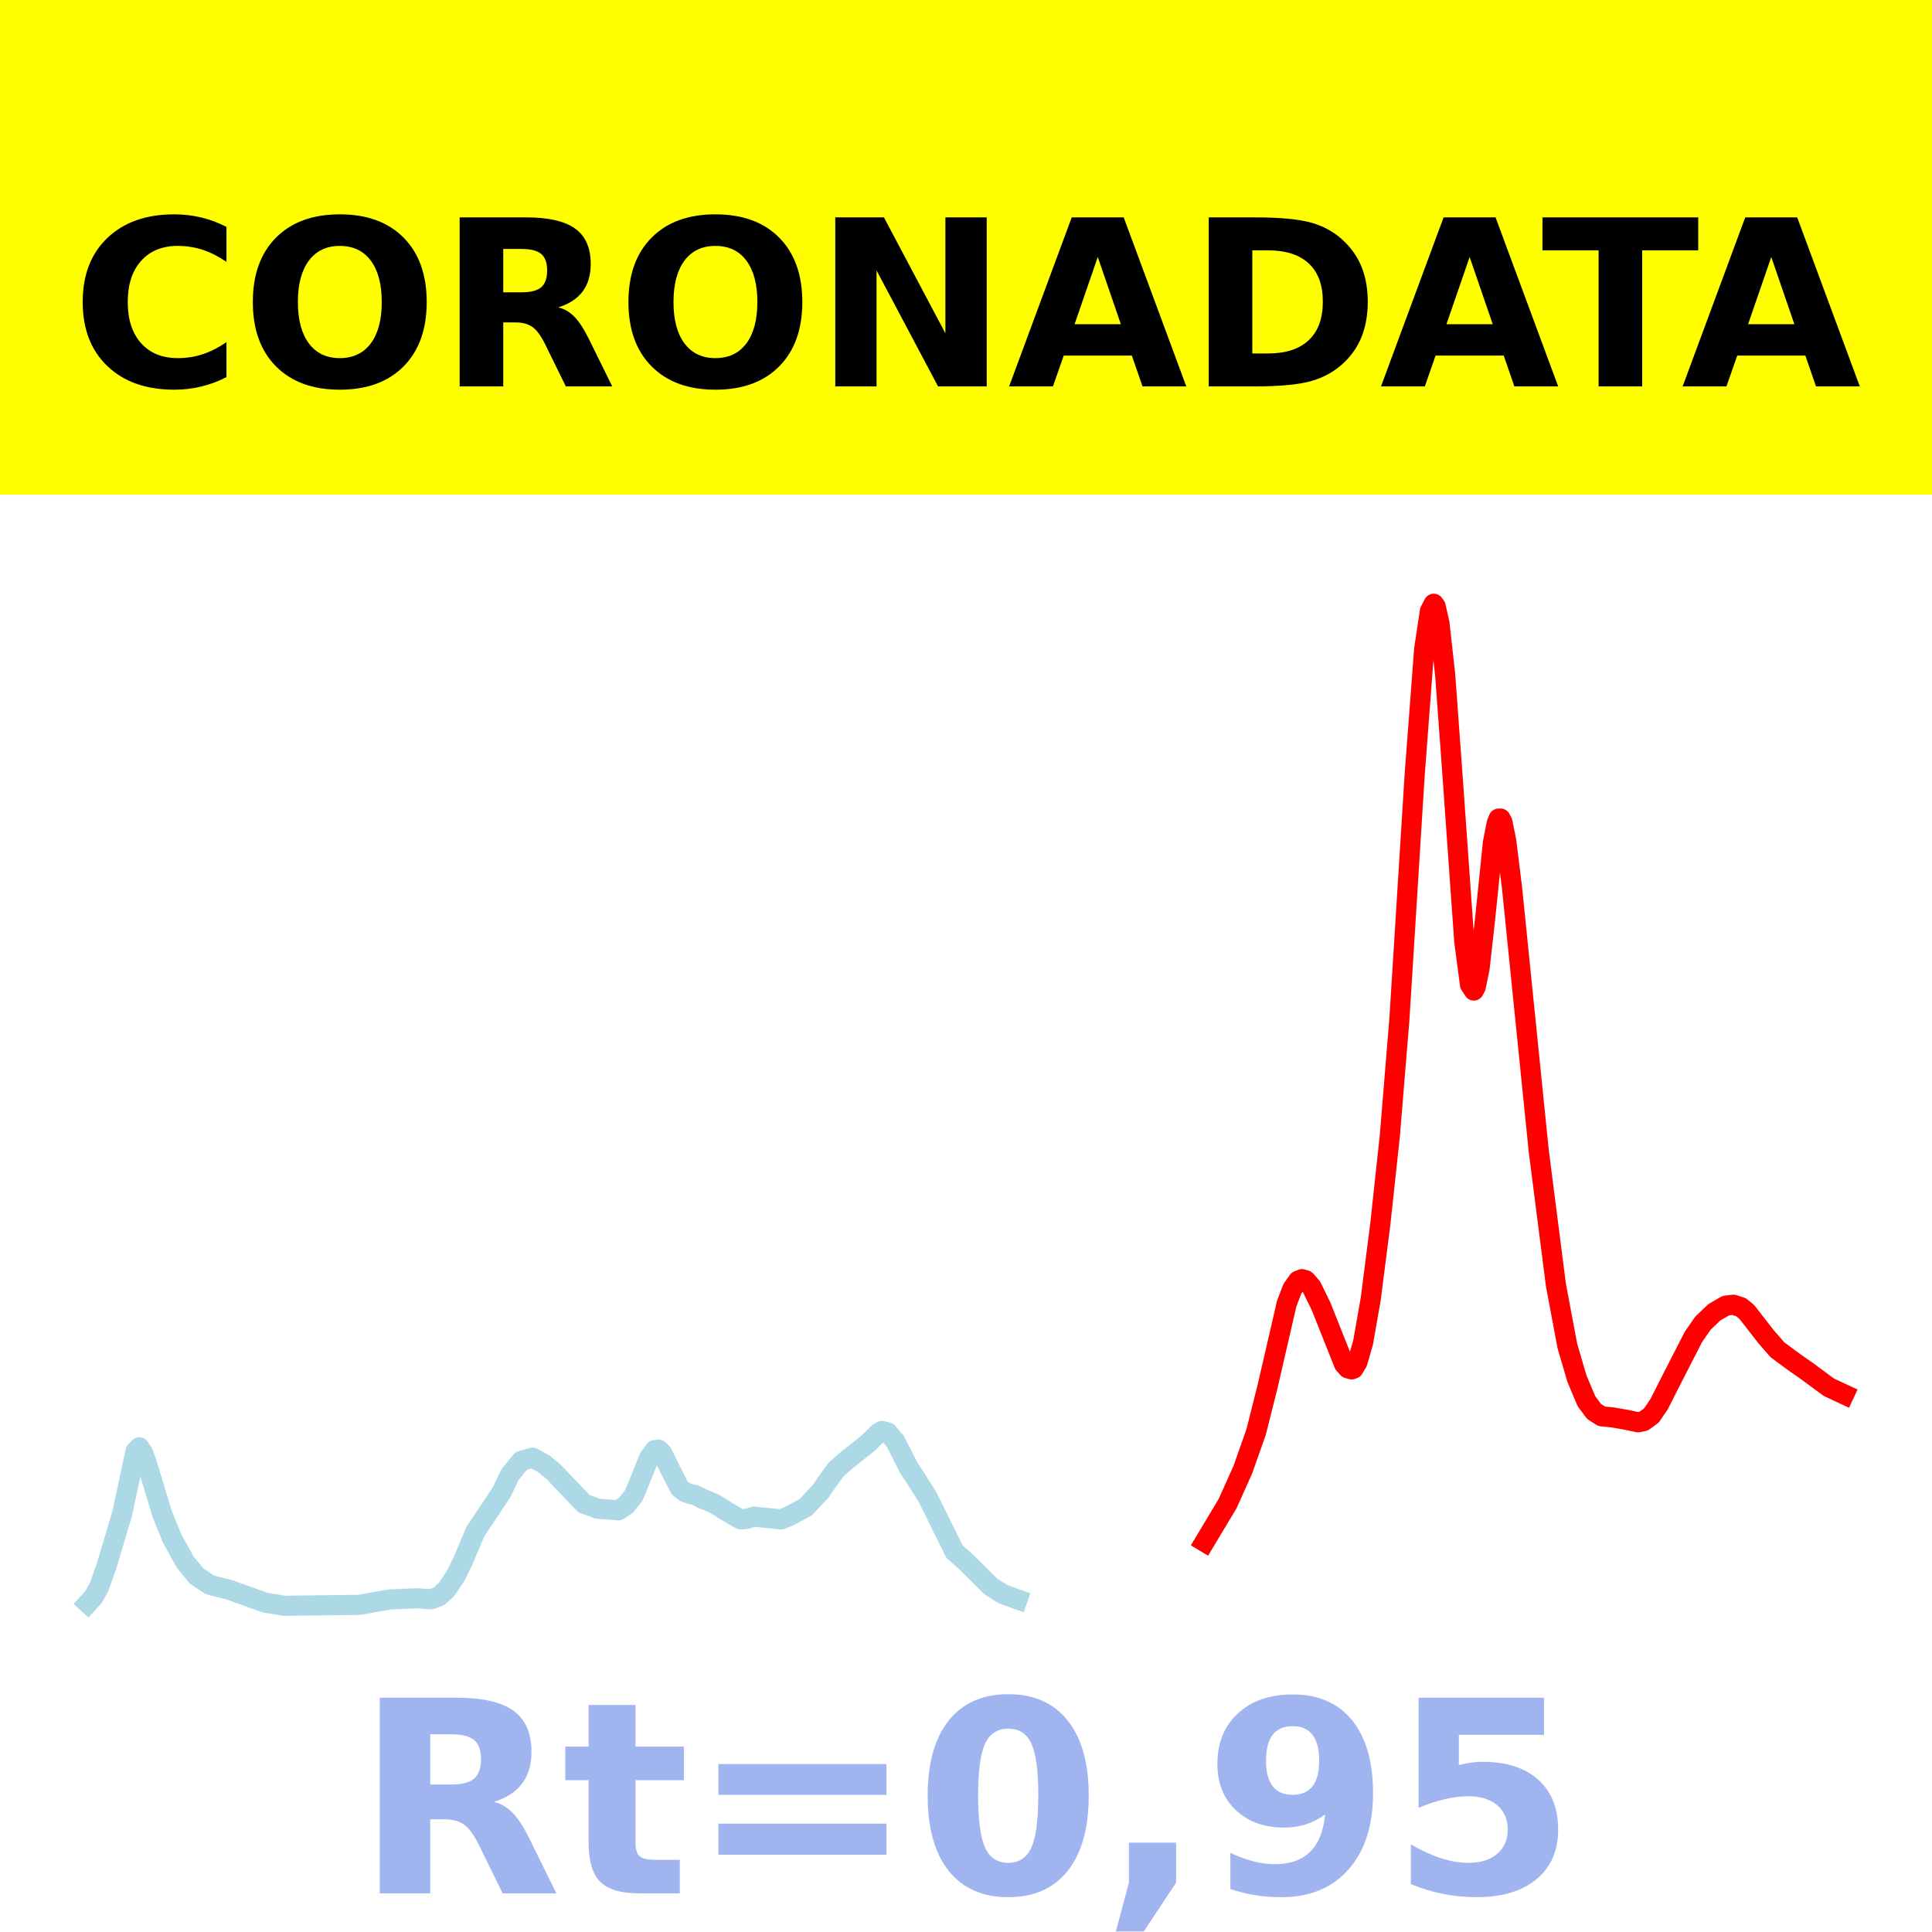
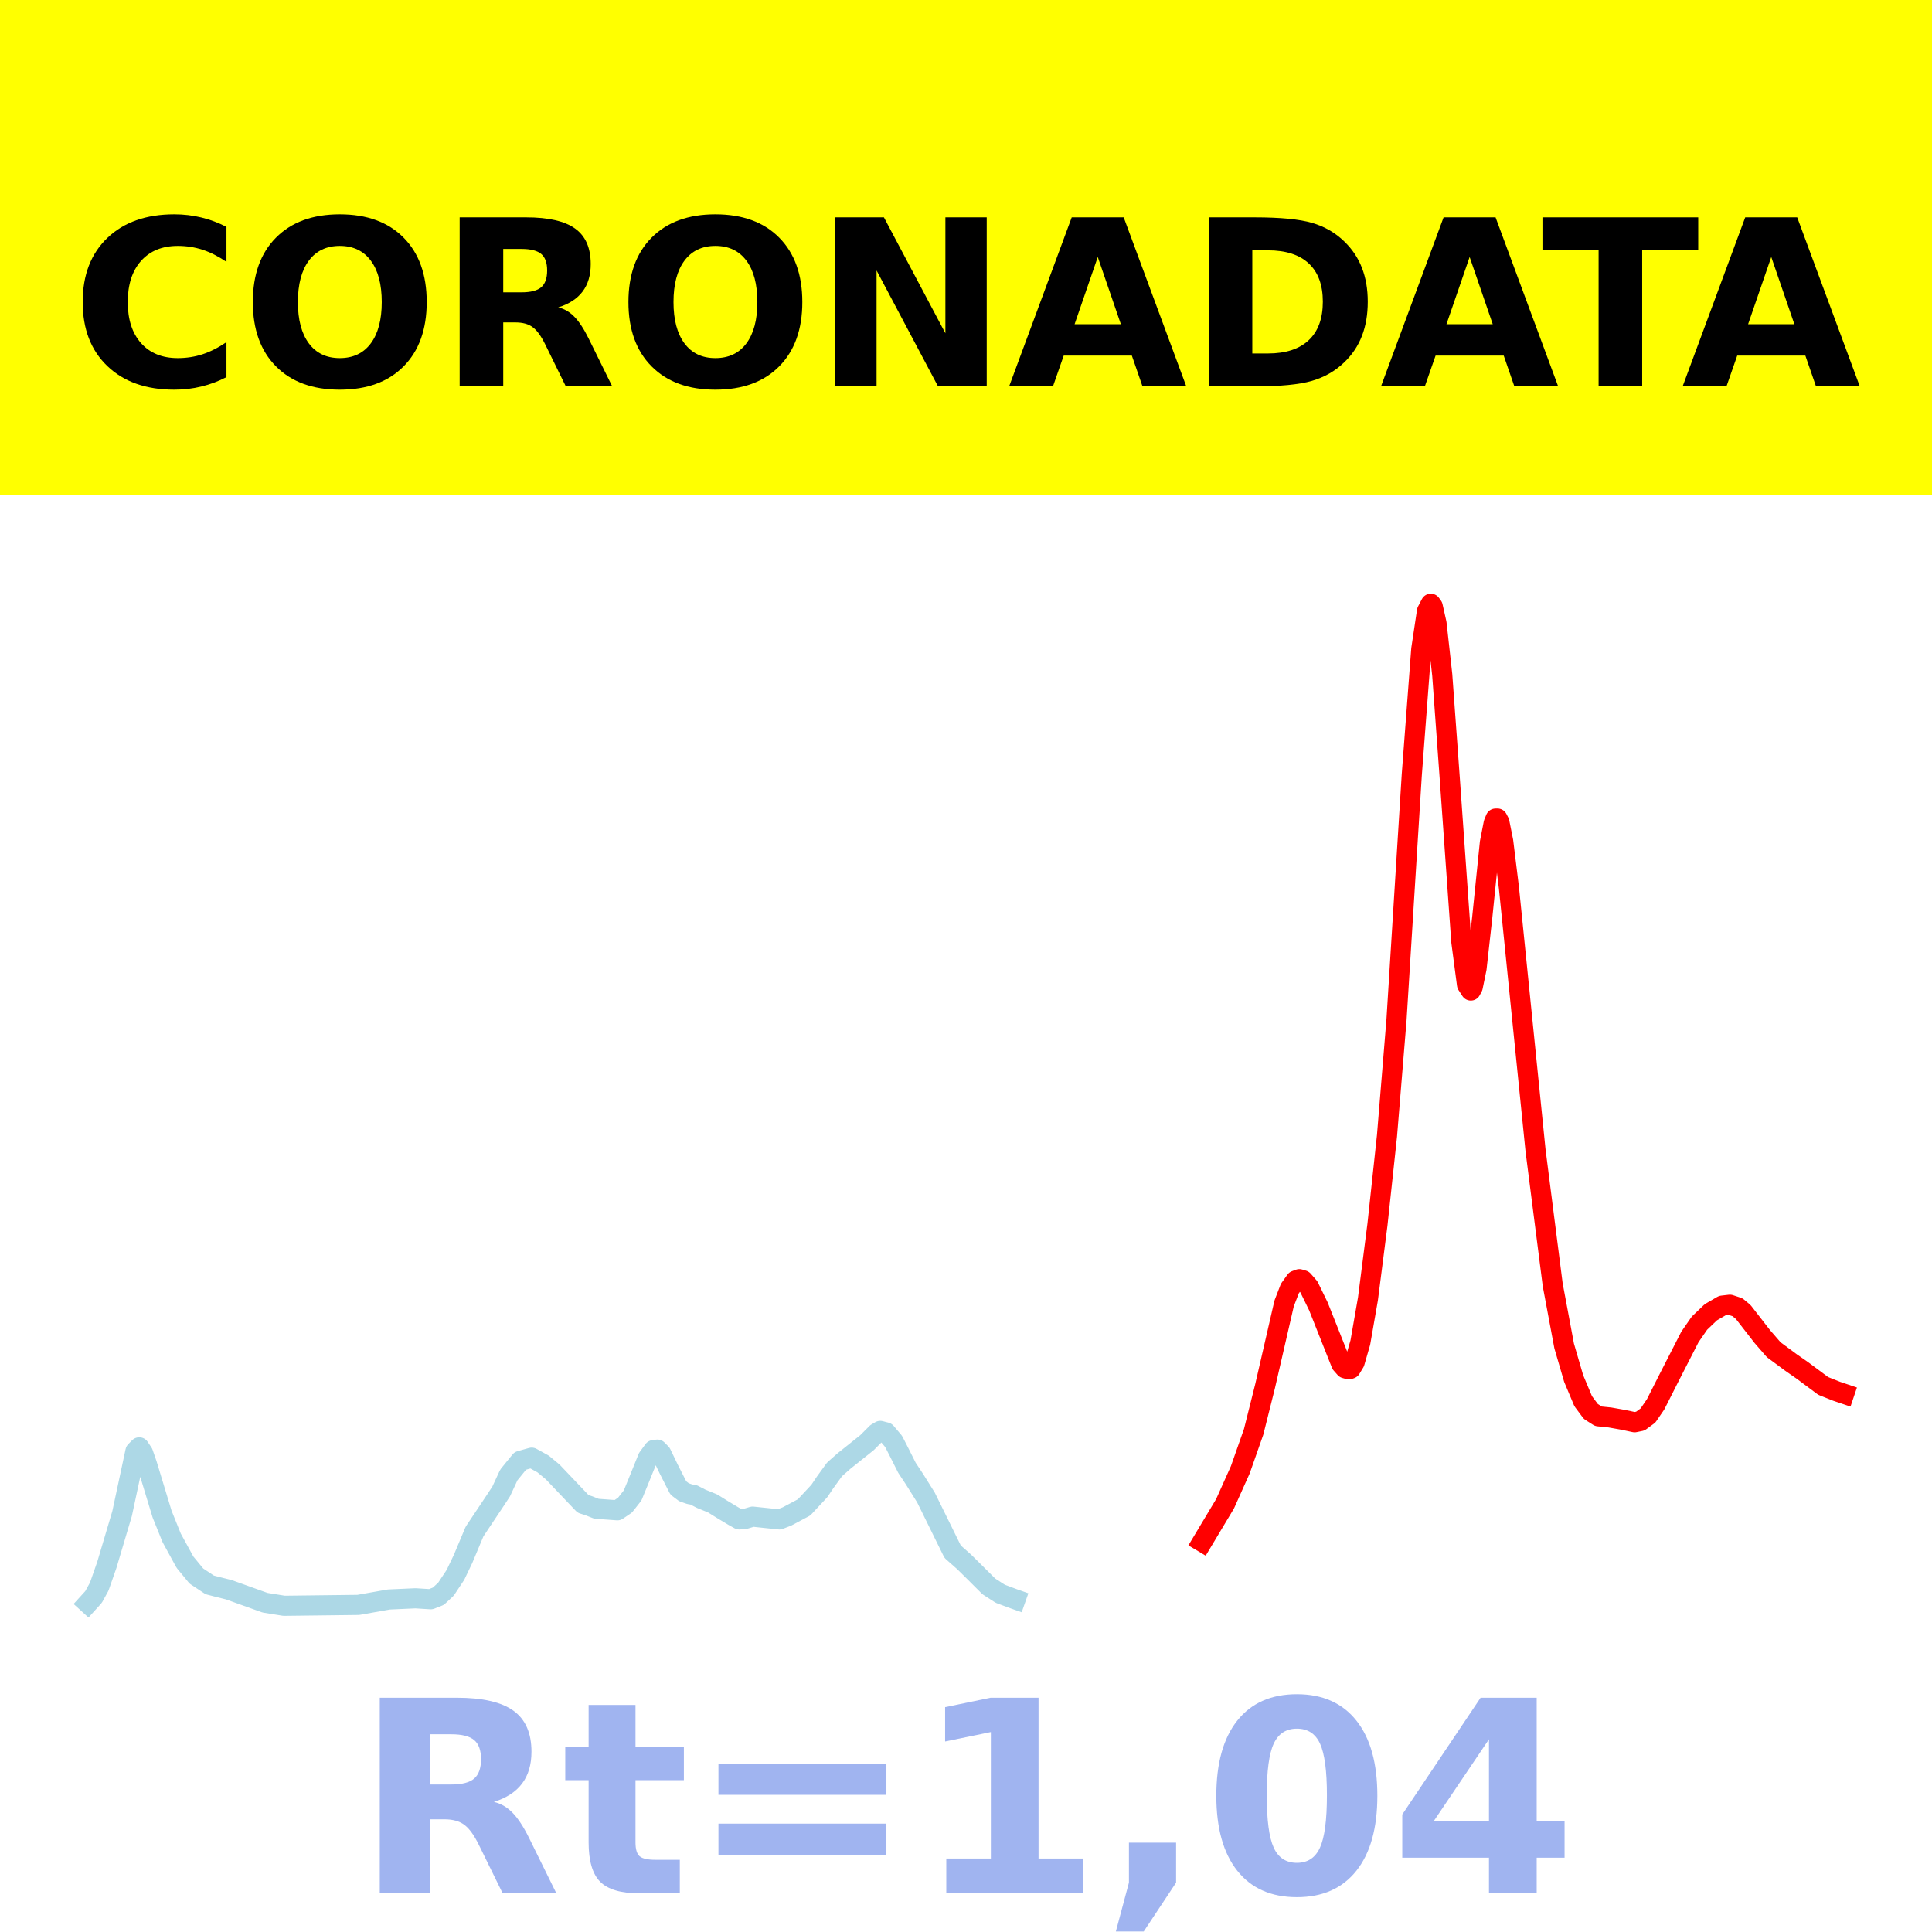
<svg xmlns="http://www.w3.org/2000/svg" xmlns:xlink="http://www.w3.org/1999/xlink" height="144pt" version="1.1" viewBox="0 0 144 144" width="144pt">
  <defs>
    <style type="text/css">*{stroke-linecap:butt;stroke-linejoin:round;}</style>
  </defs>
  <g id="figure_1">
    <g id="patch_1">
      <path d="M 0 144  L 144 144  L 144 0  L 0 0  z " style="fill:#ffffff;" />
    </g>
    <g id="axes_1">
      <g id="patch_2">
        <path d="M 0 144  L 144 144  L 144 0  L 0 0  z " style="fill:#ffffff;" />
      </g>
      <g id="line2d_1">
-         <path clip-path="url(#pcca91b7038)" d="M 6.545 119.5  L 6.972 119.031  L 7.399 118.256  L 7.968 116.631  L 9.107 112.81  L 10.103 108.165  L 10.387 107.878  L 10.672 108.301  L 10.957 109.119  L 12.095 112.857  L 12.806 114.619  L 13.802 116.435  L 14.656 117.47  L 15.652 118.128  L 16.221 118.275  L 17.075 118.488  L 19.779 119.456  L 21.202 119.685  L 26.751 119.619  L 29.028 119.217  L 31.02 119.127  L 32.158 119.199  L 32.727 118.975  L 33.296 118.45  L 34.008 117.377  L 34.577 116.188  L 35.431 114.154  L 36.996 111.811  L 37.423 111.161  L 37.992 109.936  L 38.846 108.886  L 39.7 108.646  L 40.553 109.117  L 41.265 109.705  L 43.542 112.093  L 43.968 112.229  L 44.538 112.453  L 46.103 112.568  L 46.672 112.182  L 47.241 111.458  L 47.668 110.418  L 48.379 108.662  L 48.806 108.081  L 49.091 108.047  L 49.375 108.334  L 49.945 109.512  L 50.656 110.905  L 51.083 111.225  L 51.51 111.371  L 51.794 111.417  L 52.364 111.711  L 53.217 112.056  L 53.929 112.499  L 54.783 113.01  L 55.209 113.248  L 55.636 113.211  L 56.206 113.04  L 58.198 113.248  L 58.767 113.029  L 60.047 112.35  L 61.186 111.131  L 61.613 110.497  L 62.324 109.517  L 63.036 108.892  L 64.743 107.532  L 65.455 106.821  L 65.739 106.652  L 66.166 106.764  L 66.735 107.436  L 67.162 108.269  L 67.731 109.399  L 68.3 110.256  L 69.154 111.617  L 71.146 115.656  L 72 116.409  L 72.711 117.11  L 73.85 118.242  L 74.704 118.791  L 75.7 119.162  L 75.842 119.212  L 75.842 119.212  " style="fill:none;stroke:#add8e6;stroke-linecap:square;stroke-width:1.5;" />
+         <path clip-path="url(#pb8d768fda9)" d="M 6.545 119.5  L 6.971 119.031  L 7.397 118.256  L 7.965 116.631  L 9.101 112.81  L 10.095 108.165  L 10.379 107.878  L 10.663 108.301  L 10.947 109.119  L 12.083 112.857  L 12.793 114.619  L 13.787 116.435  L 14.639 117.47  L 15.632 118.128  L 16.2 118.275  L 17.052 118.488  L 19.75 119.456  L 21.17 119.685  L 26.707 119.619  L 28.979 119.217  L 30.967 119.127  L 32.103 119.199  L 32.67 118.975  L 33.238 118.45  L 33.948 117.377  L 34.516 116.188  L 35.368 114.154  L 36.93 111.811  L 37.356 111.161  L 37.924 109.936  L 38.776 108.886  L 39.628 108.646  L 40.48 109.117  L 41.19 109.705  L 43.461 112.093  L 43.887 112.229  L 44.455 112.453  L 46.017 112.568  L 46.585 112.182  L 47.153 111.458  L 47.579 110.418  L 48.289 108.662  L 48.715 108.081  L 48.999 108.047  L 49.283 108.334  L 49.851 109.512  L 50.56 110.905  L 50.986 111.225  L 51.412 111.371  L 51.696 111.417  L 52.264 111.711  L 53.116 112.056  L 53.826 112.499  L 54.678 113.01  L 55.104 113.248  L 55.53 113.211  L 56.098 113.04  L 58.086 113.248  L 58.654 113.029  L 59.931 112.35  L 61.067 111.131  L 61.493 110.497  L 62.203 109.517  L 62.913 108.892  L 64.617 107.532  L 65.327 106.821  L 65.611 106.652  L 66.037 106.764  L 66.605 107.436  L 67.031 108.269  L 67.599 109.399  L 68.166 110.256  L 69.018 111.617  L 71.006 115.656  L 71.858 116.409  L 72.568 117.11  L 73.704 118.242  L 74.556 118.791  L 75.55 119.162  L 75.692 119.212  L 75.692 119.212  " style="fill:none;stroke:#add8e6;stroke-linecap:square;stroke-width:1.5;" />
      </g>
      <g id="line2d_2">
-         <path clip-path="url(#pcca91b7038)" d="M 89.787 114.924  L 91.494 112.079  L 92.632 109.546  L 93.628 106.718  L 94.482 103.322  L 95.905 97.153  L 96.332 96.045  L 96.759 95.449  L 97.043 95.342  L 97.328 95.428  L 97.755 95.917  L 98.466 97.371  L 100.174 101.663  L 100.458 101.984  L 100.743 102.065  L 100.885 102.012  L 101.17 101.542  L 101.597 100.064  L 102.166 96.814  L 102.877 91.265  L 103.589 84.664  L 104.3 76.002  L 105.439 57.779  L 106.15 48.382  L 106.577 45.545  L 106.862 45  L 107.004 45.194  L 107.289 46.46  L 107.715 50.294  L 108.285 58.113  L 109.138 70.163  L 109.565 73.391  L 109.85 73.828  L 109.992 73.565  L 110.277 72.188  L 110.704 68.374  L 111.273 62.812  L 111.557 61.356  L 111.7 61.013  L 111.842 61.011  L 111.984 61.286  L 112.269 62.703  L 112.696 66.157  L 114.688 85.77  L 115.968 95.768  L 116.822 100.32  L 117.534 102.75  L 118.245 104.44  L 118.814 105.202  L 119.383 105.564  L 120.237 105.651  L 121.233 105.826  L 122.087 106.008  L 122.514 105.92  L 123.083 105.505  L 123.652 104.674  L 124.648 102.708  L 126.213 99.654  L 126.925 98.625  L 127.779 97.809  L 128.632 97.314  L 129.202 97.248  L 129.771 97.435  L 130.198 97.788  L 131.621 99.617  L 132.474 100.6  L 133.755 101.546  L 134.609 102.14  L 136.316 103.399  L 137.455 103.93  L 137.455 103.93  " style="fill:none;stroke:#ff0000;stroke-linecap:square;stroke-width:1.5;" />
+         <path clip-path="url(#pb8d768fda9)" d="M 89.606 114.924  L 91.31 112.079  L 92.446 109.546  L 93.44 106.718  L 94.291 103.322  L 95.711 97.153  L 96.137 96.045  L 96.563 95.449  L 96.847 95.342  L 97.131 95.428  L 97.557 95.917  L 98.267 97.371  L 99.971 101.663  L 100.255 101.984  L 100.539 102.065  L 100.681 102.012  L 100.965 101.542  L 101.391 100.064  L 101.959 96.814  L 102.669 91.265  L 103.378 84.664  L 104.088 76.002  L 105.224 57.779  L 105.934 48.382  L 106.36 45.545  L 106.644 45  L 106.786 45.194  L 107.07 46.46  L 107.496 50.294  L 108.064 58.113  L 108.916 70.163  L 109.342 73.391  L 109.626 73.828  L 109.768 73.565  L 110.052 72.188  L 110.478 68.374  L 111.046 62.812  L 111.33 61.356  L 111.472 61.013  L 111.613 61.011  L 111.755 61.286  L 112.039 62.703  L 112.465 66.157  L 114.453 85.77  L 115.731 95.768  L 116.583 100.32  L 117.293 102.75  L 118.003 104.44  L 118.571 105.202  L 119.139 105.564  L 119.991 105.651  L 120.984 105.826  L 121.836 106.008  L 122.262 105.92  L 122.83 105.505  L 123.398 104.674  L 124.392 102.708  L 125.954 99.654  L 126.664 98.625  L 127.516 97.809  L 128.368 97.314  L 128.936 97.248  L 129.503 97.435  L 129.929 97.788  L 131.349 99.617  L 132.201 100.6  L 133.479 101.546  L 134.331 102.139  L 135.893 103.301  L 136.887 103.697  L 137.455 103.889  L 137.455 103.889  " style="fill:none;stroke:#ff0000;stroke-linecap:square;stroke-width:1.5;" />
      </g>
      <g id="patch_3">
        <path d="M 0 144  L 0 0  " style="fill:none;stroke:#ffffff;stroke-linecap:square;stroke-linejoin:miter;stroke-width:0.8;" />
      </g>
      <g id="patch_4">
        <path d="M 144 144  L 144 0  " style="fill:none;stroke:#ffffff;stroke-linecap:square;stroke-linejoin:miter;stroke-width:0.8;" />
      </g>
      <g id="patch_5">
        <path d="M 0 144  L 144 144  " style="fill:none;stroke:#ffffff;stroke-linecap:square;stroke-linejoin:miter;stroke-width:0.8;" />
      </g>
      <g id="patch_6">
        <path d="M 0 0  L 144 0  " style="fill:none;stroke:#ffffff;stroke-linecap:square;stroke-linejoin:miter;stroke-width:0.8;" />
      </g>
    </g>
    <g id="text_1">
      <g id="patch_7">
        <path d="M -64.848 36.368  L 208.848 36.368  L 208.848 -7.654  L -64.848 -7.654  z " style="fill:#ffff00;stroke:#ffff00;stroke-linejoin:miter;" />
      </g>
      <g transform="translate(72 9.45018)scale(0.1728 -0.1728)" />
      <g transform="translate(-60.87375 28.8)scale(0.1728 -0.1728)">
        <defs>
          <path id="DejaVuSans-Bold-32" />
          <path d="M 67 4  Q 61.812 1.312 56.203 -0.047  Q 50.594 -1.422 44.484 -1.422  Q 26.266 -1.422 15.625 8.766  Q 4.984 18.953 4.984 36.375  Q 4.984 53.859 15.625 64.031  Q 26.266 74.219 44.484 74.219  Q 50.594 74.219 56.203 72.844  Q 61.812 71.484 67 68.797  L 67 53.719  Q 61.766 57.281 56.688 58.938  Q 51.609 60.594 46 60.594  Q 35.938 60.594 30.172 54.141  Q 24.422 47.703 24.422 36.375  Q 24.422 25.094 30.172 18.641  Q 35.938 12.203 46 12.203  Q 51.609 12.203 56.688 13.859  Q 61.766 15.531 67 19.094  z " id="DejaVuSans-Bold-67" />
          <path d="M 42.484 60.594  Q 33.891 60.594 29.156 54.25  Q 24.422 47.906 24.422 36.375  Q 24.422 24.906 29.156 18.547  Q 33.891 12.203 42.484 12.203  Q 51.125 12.203 55.859 18.547  Q 60.594 24.906 60.594 36.375  Q 60.594 47.906 55.859 54.25  Q 51.125 60.594 42.484 60.594  z M 42.484 74.219  Q 60.062 74.219 70.016 64.156  Q 79.984 54.109 79.984 36.375  Q 79.984 18.703 70.016 8.641  Q 60.062 -1.422 42.484 -1.422  Q 24.953 -1.422 14.969 8.641  Q 4.984 18.703 4.984 36.375  Q 4.984 54.109 14.969 64.156  Q 24.953 74.219 42.484 74.219  z " id="DejaVuSans-Bold-79" />
          <path d="M 35.891 40.578  Q 41.797 40.578 44.359 42.766  Q 46.922 44.969 46.922 50  Q 46.922 54.984 44.359 57.125  Q 41.797 59.281 35.891 59.281  L 27.984 59.281  L 27.984 40.578  z M 27.984 27.594  L 27.984 0  L 9.188 0  L 9.188 72.906  L 37.891 72.906  Q 52.297 72.906 59 68.062  Q 65.719 63.234 65.719 52.781  Q 65.719 45.562 62.219 40.922  Q 58.734 36.281 51.703 34.078  Q 55.562 33.203 58.609 30.094  Q 61.672 27 64.797 20.703  L 75 0  L 54.984 0  L 46.094 18.109  Q 43.406 23.578 40.641 25.578  Q 37.891 27.594 33.297 27.594  z " id="DejaVuSans-Bold-82" />
          <path d="M 9.188 72.906  L 30.172 72.906  L 56.688 22.906  L 56.688 72.906  L 74.516 72.906  L 74.516 0  L 53.516 0  L 27 50  L 27 0  L 9.188 0  z " id="DejaVuSans-Bold-78" />
          <path d="M 53.422 13.281  L 24.031 13.281  L 19.391 0  L 0.484 0  L 27.484 72.906  L 49.906 72.906  L 76.906 0  L 58.016 0  z M 28.719 26.812  L 48.688 26.812  L 38.719 55.812  z " id="DejaVuSans-Bold-65" />
          <path d="M 27.984 58.688  L 27.984 14.203  L 34.719 14.203  Q 46.234 14.203 52.312 19.922  Q 58.406 25.641 58.406 36.531  Q 58.406 47.359 52.344 53.016  Q 46.297 58.688 34.719 58.688  z M 9.188 72.906  L 29 72.906  Q 45.609 72.906 53.734 70.531  Q 61.859 68.172 67.672 62.5  Q 72.797 57.562 75.281 51.109  Q 77.781 44.672 77.781 36.531  Q 77.781 28.266 75.281 21.797  Q 72.797 15.328 67.672 10.406  Q 61.812 4.734 53.609 2.359  Q 45.406 0 29 0  L 9.188 0  z " id="DejaVuSans-Bold-68" />
          <path d="M 0.484 72.906  L 67.672 72.906  L 67.672 58.688  L 43.5 58.688  L 43.5 0  L 24.703 0  L 24.703 58.688  L 0.484 58.688  z " id="DejaVuSans-Bold-84" />
        </defs>
        <use xlink:href="#DejaVuSans-Bold-32" />
        <use x="34.814" xlink:href="#DejaVuSans-Bold-32" />
        <use x="69.629" xlink:href="#DejaVuSans-Bold-32" />
        <use x="104.443" xlink:href="#DejaVuSans-Bold-32" />
        <use x="139.258" xlink:href="#DejaVuSans-Bold-32" />
        <use x="174.072" xlink:href="#DejaVuSans-Bold-32" />
        <use x="208.887" xlink:href="#DejaVuSans-Bold-32" />
        <use x="243.701" xlink:href="#DejaVuSans-Bold-32" />
        <use x="278.516" xlink:href="#DejaVuSans-Bold-32" />
        <use x="313.33" xlink:href="#DejaVuSans-Bold-32" />
        <use x="348.145" xlink:href="#DejaVuSans-Bold-32" />
        <use x="382.959" xlink:href="#DejaVuSans-Bold-67" />
        <use x="456.348" xlink:href="#DejaVuSans-Bold-79" />
        <use x="541.357" xlink:href="#DejaVuSans-Bold-82" />
        <use x="618.359" xlink:href="#DejaVuSans-Bold-79" />
        <use x="703.369" xlink:href="#DejaVuSans-Bold-78" />
        <use x="787.061" xlink:href="#DejaVuSans-Bold-65" />
        <use x="864.453" xlink:href="#DejaVuSans-Bold-68" />
        <use x="947.461" xlink:href="#DejaVuSans-Bold-65" />
        <use x="1017.104" xlink:href="#DejaVuSans-Bold-84" />
        <use x="1077.566" xlink:href="#DejaVuSans-Bold-65" />
        <use x="1154.959" xlink:href="#DejaVuSans-Bold-32" />
        <use x="1189.773" xlink:href="#DejaVuSans-Bold-32" />
        <use x="1224.588" xlink:href="#DejaVuSans-Bold-32" />
        <use x="1259.402" xlink:href="#DejaVuSans-Bold-32" />
        <use x="1294.217" xlink:href="#DejaVuSans-Bold-32" />
        <use x="1329.031" xlink:href="#DejaVuSans-Bold-32" />
        <use x="1363.846" xlink:href="#DejaVuSans-Bold-32" />
        <use x="1398.66" xlink:href="#DejaVuSans-Bold-32" />
        <use x="1433.475" xlink:href="#DejaVuSans-Bold-32" />
        <use x="1468.289" xlink:href="#DejaVuSans-Bold-32" />
        <use x="1503.104" xlink:href="#DejaVuSans-Bold-32" />
      </g>
    </g>
    <g id="text_2">
      <g style="fill:#4169e1;opacity:0.5;" transform="translate(26.46875 141.12)scale(0.2 -0.2)">
        <defs>
          <path d="M 27.484 70.219  L 27.484 54.688  L 45.516 54.688  L 45.516 42.188  L 27.484 42.188  L 27.484 19  Q 27.484 15.188 29 13.844  Q 30.516 12.5 35.016 12.5  L 44 12.5  L 44 0  L 29 0  Q 18.656 0 14.328 4.312  Q 10.016 8.641 10.016 19  L 10.016 42.188  L 1.312 42.188  L 1.312 54.688  L 10.016 54.688  L 10.016 70.219  z " id="DejaVuSans-Bold-116" />
          <path d="M 10.594 48.188  L 73.188 48.188  L 73.188 36.719  L 10.594 36.719  z M 10.594 25.984  L 73.188 25.984  L 73.188 14.406  L 10.594 14.406  z " id="DejaVuSans-Bold-61" />
+           <path d="M 11.719 12.984  L 28.328 12.984  L 28.328 60.109  L 11.281 56.594  L 11.281 69.391  L 28.219 72.906  L 46.094 72.906  L 46.094 12.984  L 62.703 12.984  L 62.703 0  L 11.719 0  z " id="DejaVuSans-Bold-49" />
+           <path d="M 10.203 18.891  L 27.781 18.891  L 27.781 4  L 15.719 -14.203  L 5.328 -14.203  L 10.203 4  z " id="DejaVuSans-Bold-44" />
          <path d="M 46 36.531  Q 46 50.203 43.438 55.781  Q 40.875 61.375 34.812 61.375  Q 28.766 61.375 26.172 55.781  Q 23.578 50.203 23.578 36.531  Q 23.578 22.703 26.172 17.031  Q 28.766 11.375 34.812 11.375  Q 40.828 11.375 43.406 17.031  Q 46 22.703 46 36.531  z M 64.797 36.375  Q 64.797 18.266 56.984 8.422  Q 49.172 -1.422 34.812 -1.422  Q 20.406 -1.422 12.594 8.422  Q 4.781 18.266 4.781 36.375  Q 4.781 54.547 12.594 64.375  Q 20.406 74.219 34.812 74.219  Q 49.172 74.219 56.984 64.375  Q 64.797 54.547 64.797 36.375  z " id="DejaVuSans-Bold-48" />
-           <path d="M 10.203 18.891  L 27.781 18.891  L 27.781 4  L 15.719 -14.203  L 5.328 -14.203  L 10.203 4  z " id="DejaVuSans-Bold-44" />
-           <path d="M 10.016 1.609  L 10.016 15.094  Q 14.5 12.984 18.594 11.938  Q 22.703 10.891 26.703 10.891  Q 35.109 10.891 39.797 15.547  Q 44.484 20.219 45.312 29.391  Q 42 26.953 38.234 25.734  Q 34.469 24.516 30.078 24.516  Q 18.891 24.516 12.031 31.031  Q 5.172 37.547 5.172 48.188  Q 5.172 59.969 12.812 67.047  Q 20.453 74.125 33.297 74.125  Q 47.562 74.125 55.375 64.5  Q 63.188 54.891 63.188 37.312  Q 63.188 19.234 54.047 8.906  Q 44.922 -1.422 29 -1.422  Q 23.875 -1.422 19.188 -0.656  Q 14.5 0.094 10.016 1.609  z M 33.203 36.719  Q 38.141 36.719 40.625 39.906  Q 43.109 43.109 43.109 49.516  Q 43.109 55.859 40.625 59.078  Q 38.141 62.312 33.203 62.312  Q 28.266 62.312 25.781 59.078  Q 23.297 55.859 23.297 49.516  Q 23.297 43.109 25.781 39.906  Q 28.266 36.719 33.203 36.719  z " id="DejaVuSans-Bold-57" />
-           <path d="M 10.594 72.906  L 57.328 72.906  L 57.328 59.078  L 25.594 59.078  L 25.594 47.797  Q 27.734 48.391 29.906 48.703  Q 32.078 49.031 34.422 49.031  Q 47.75 49.031 55.172 42.359  Q 62.594 35.688 62.594 23.781  Q 62.594 11.969 54.516 5.266  Q 46.438 -1.422 32.078 -1.422  Q 25.875 -1.422 19.797 -0.219  Q 13.719 0.984 7.719 3.422  L 7.719 18.219  Q 13.672 14.797 19.016 13.078  Q 24.359 11.375 29.109 11.375  Q 35.938 11.375 39.859 14.719  Q 43.797 18.062 43.797 23.781  Q 43.797 29.547 39.859 32.859  Q 35.938 36.188 29.109 36.188  Q 25.047 36.188 20.453 35.125  Q 15.875 34.078 10.594 31.891  z " id="DejaVuSans-Bold-53" />
+           <path d="M 36.812 57.422  L 16.219 26.906  L 36.812 26.906  z M 33.688 72.906  L 54.594 72.906  L 54.594 26.906  L 64.984 26.906  L 64.984 13.281  L 54.594 13.281  L 54.594 0  L 36.812 0  L 36.812 13.281  L 4.5 13.281  L 4.5 29.391  z " id="DejaVuSans-Bold-52" />
        </defs>
        <use xlink:href="#DejaVuSans-Bold-82" />
        <use x="77.002" xlink:href="#DejaVuSans-Bold-116" />
        <use x="124.805" xlink:href="#DejaVuSans-Bold-61" />
-         <use x="208.594" xlink:href="#DejaVuSans-Bold-48" />
+         <use x="208.594" xlink:href="#DejaVuSans-Bold-49" />
        <use x="278.174" xlink:href="#DejaVuSans-Bold-44" />
-         <use x="316.162" xlink:href="#DejaVuSans-Bold-57" />
-         <use x="385.742" xlink:href="#DejaVuSans-Bold-53" />
+         <use x="316.162" xlink:href="#DejaVuSans-Bold-48" />
+         <use x="385.742" xlink:href="#DejaVuSans-Bold-52" />
      </g>
    </g>
  </g>
  <defs>
-     <clipPath id="pcca91b7038">
+     <clipPath id="pb8d768fda9">
      <rect height="144" width="144" x="0" y="0" />
    </clipPath>
  </defs>
</svg>
